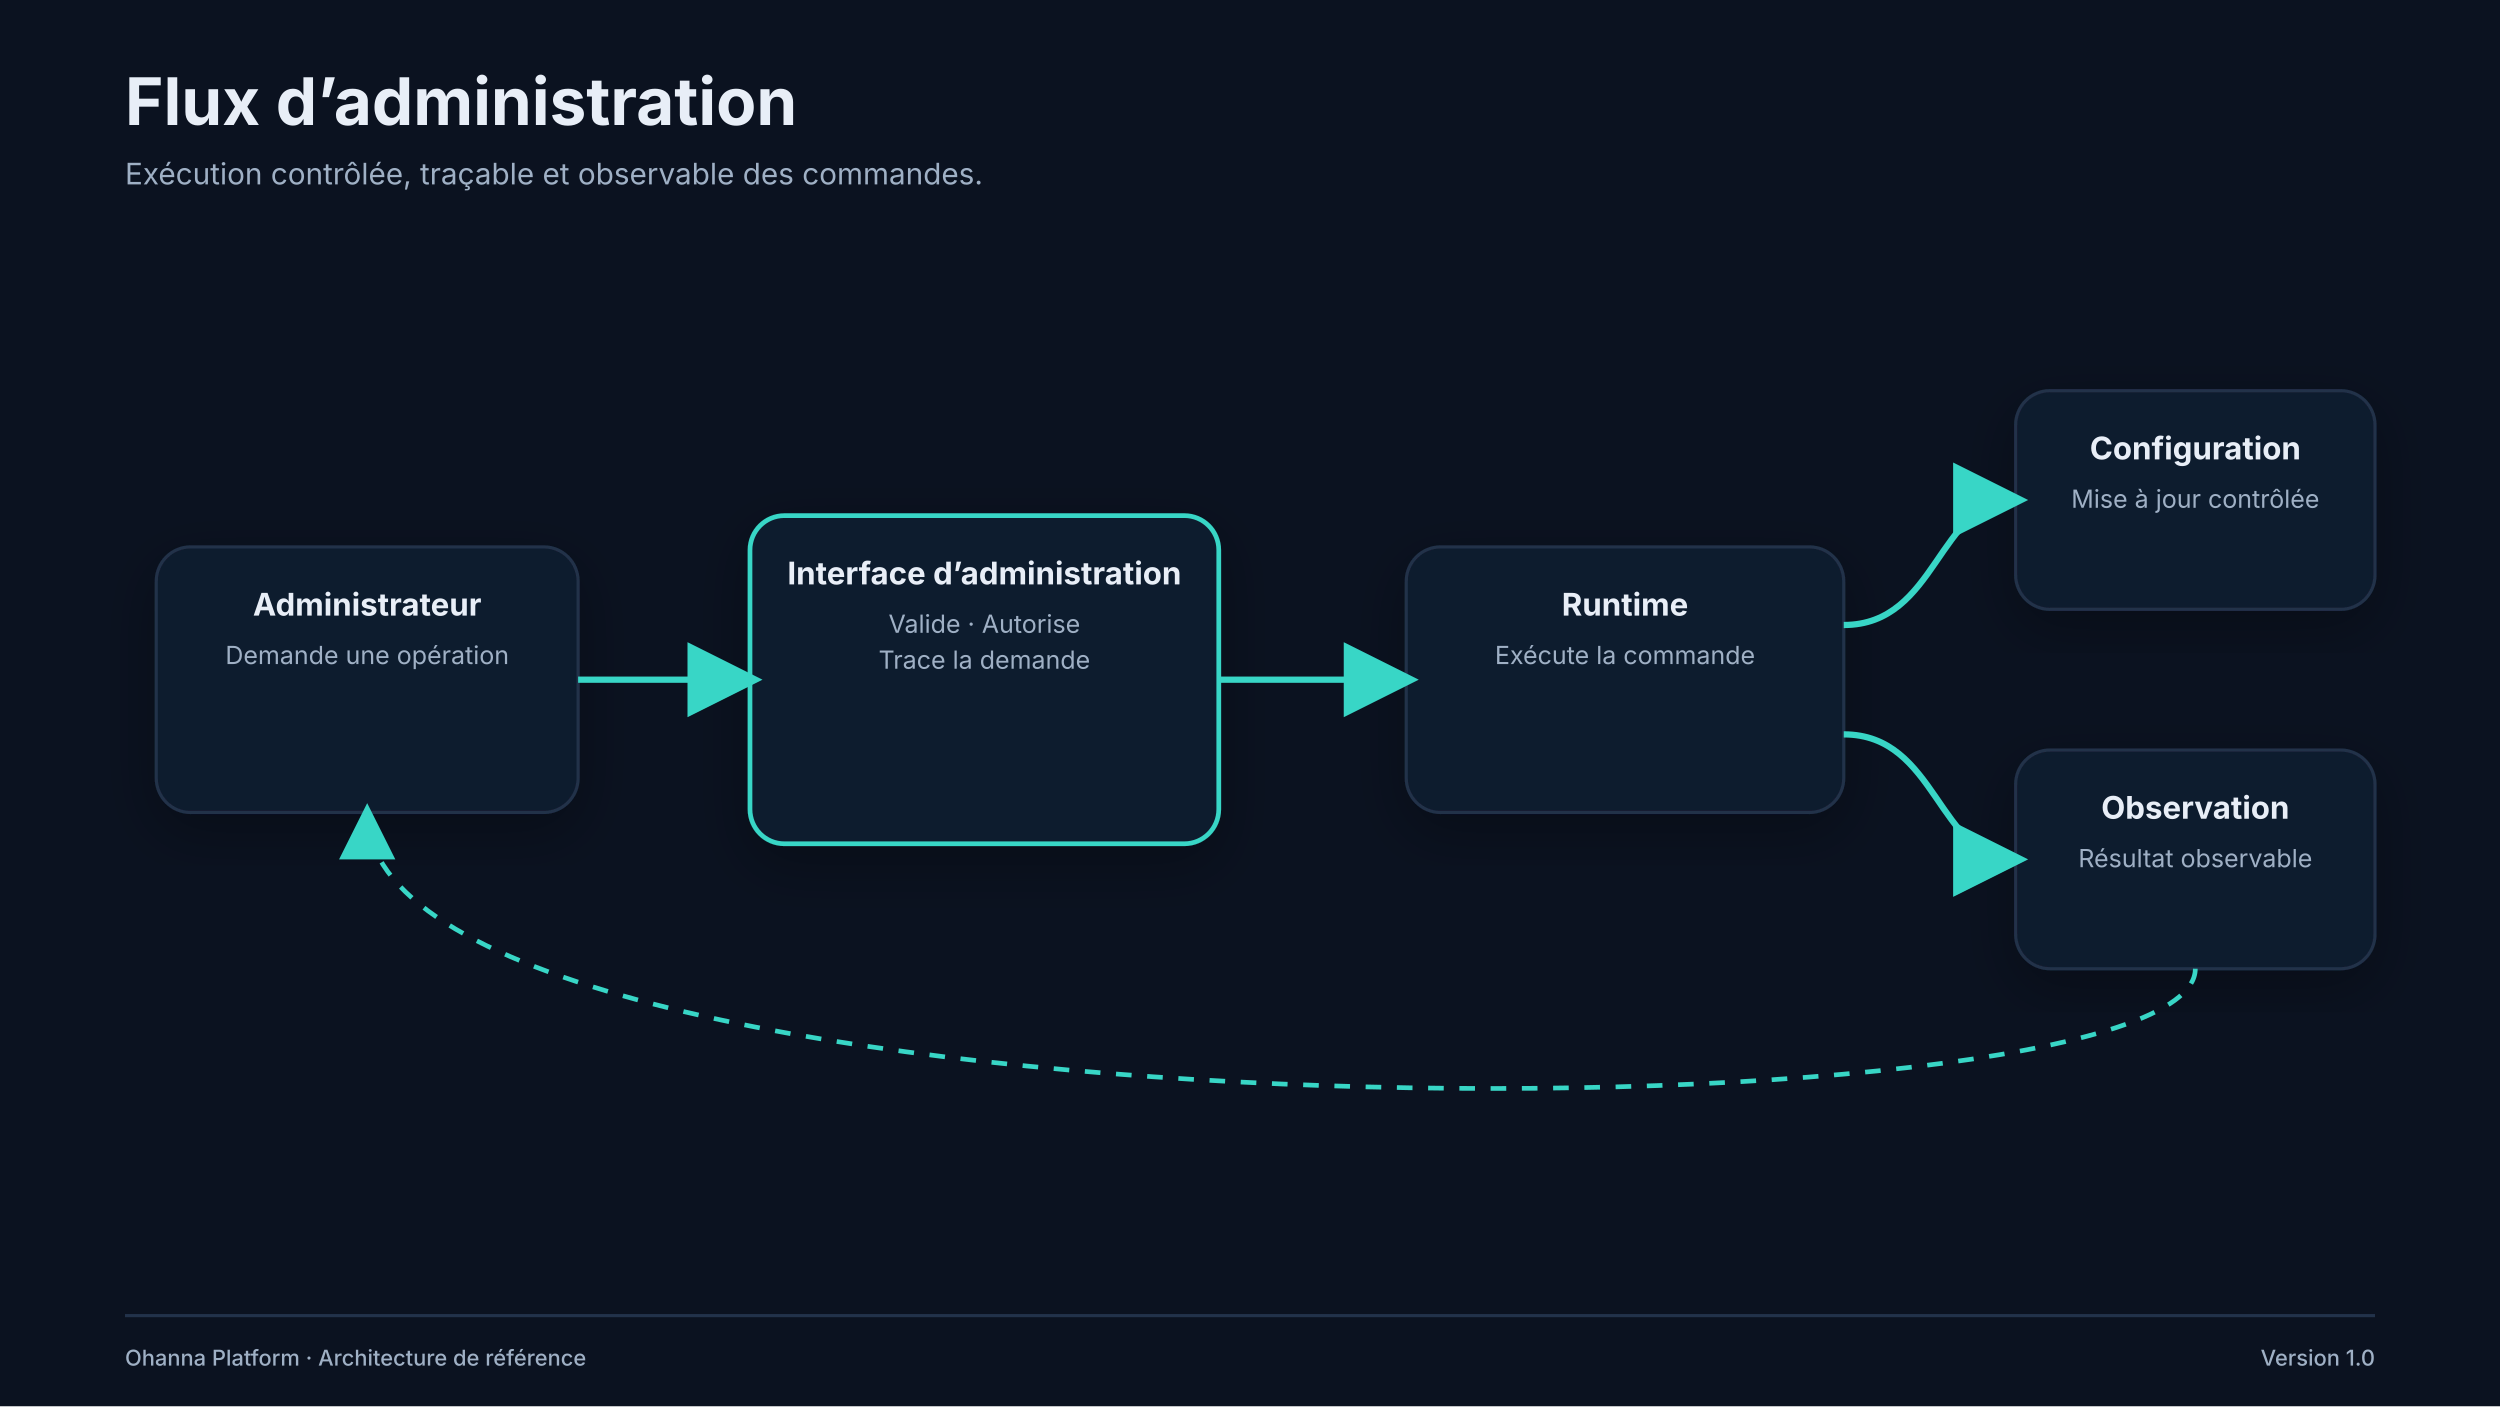
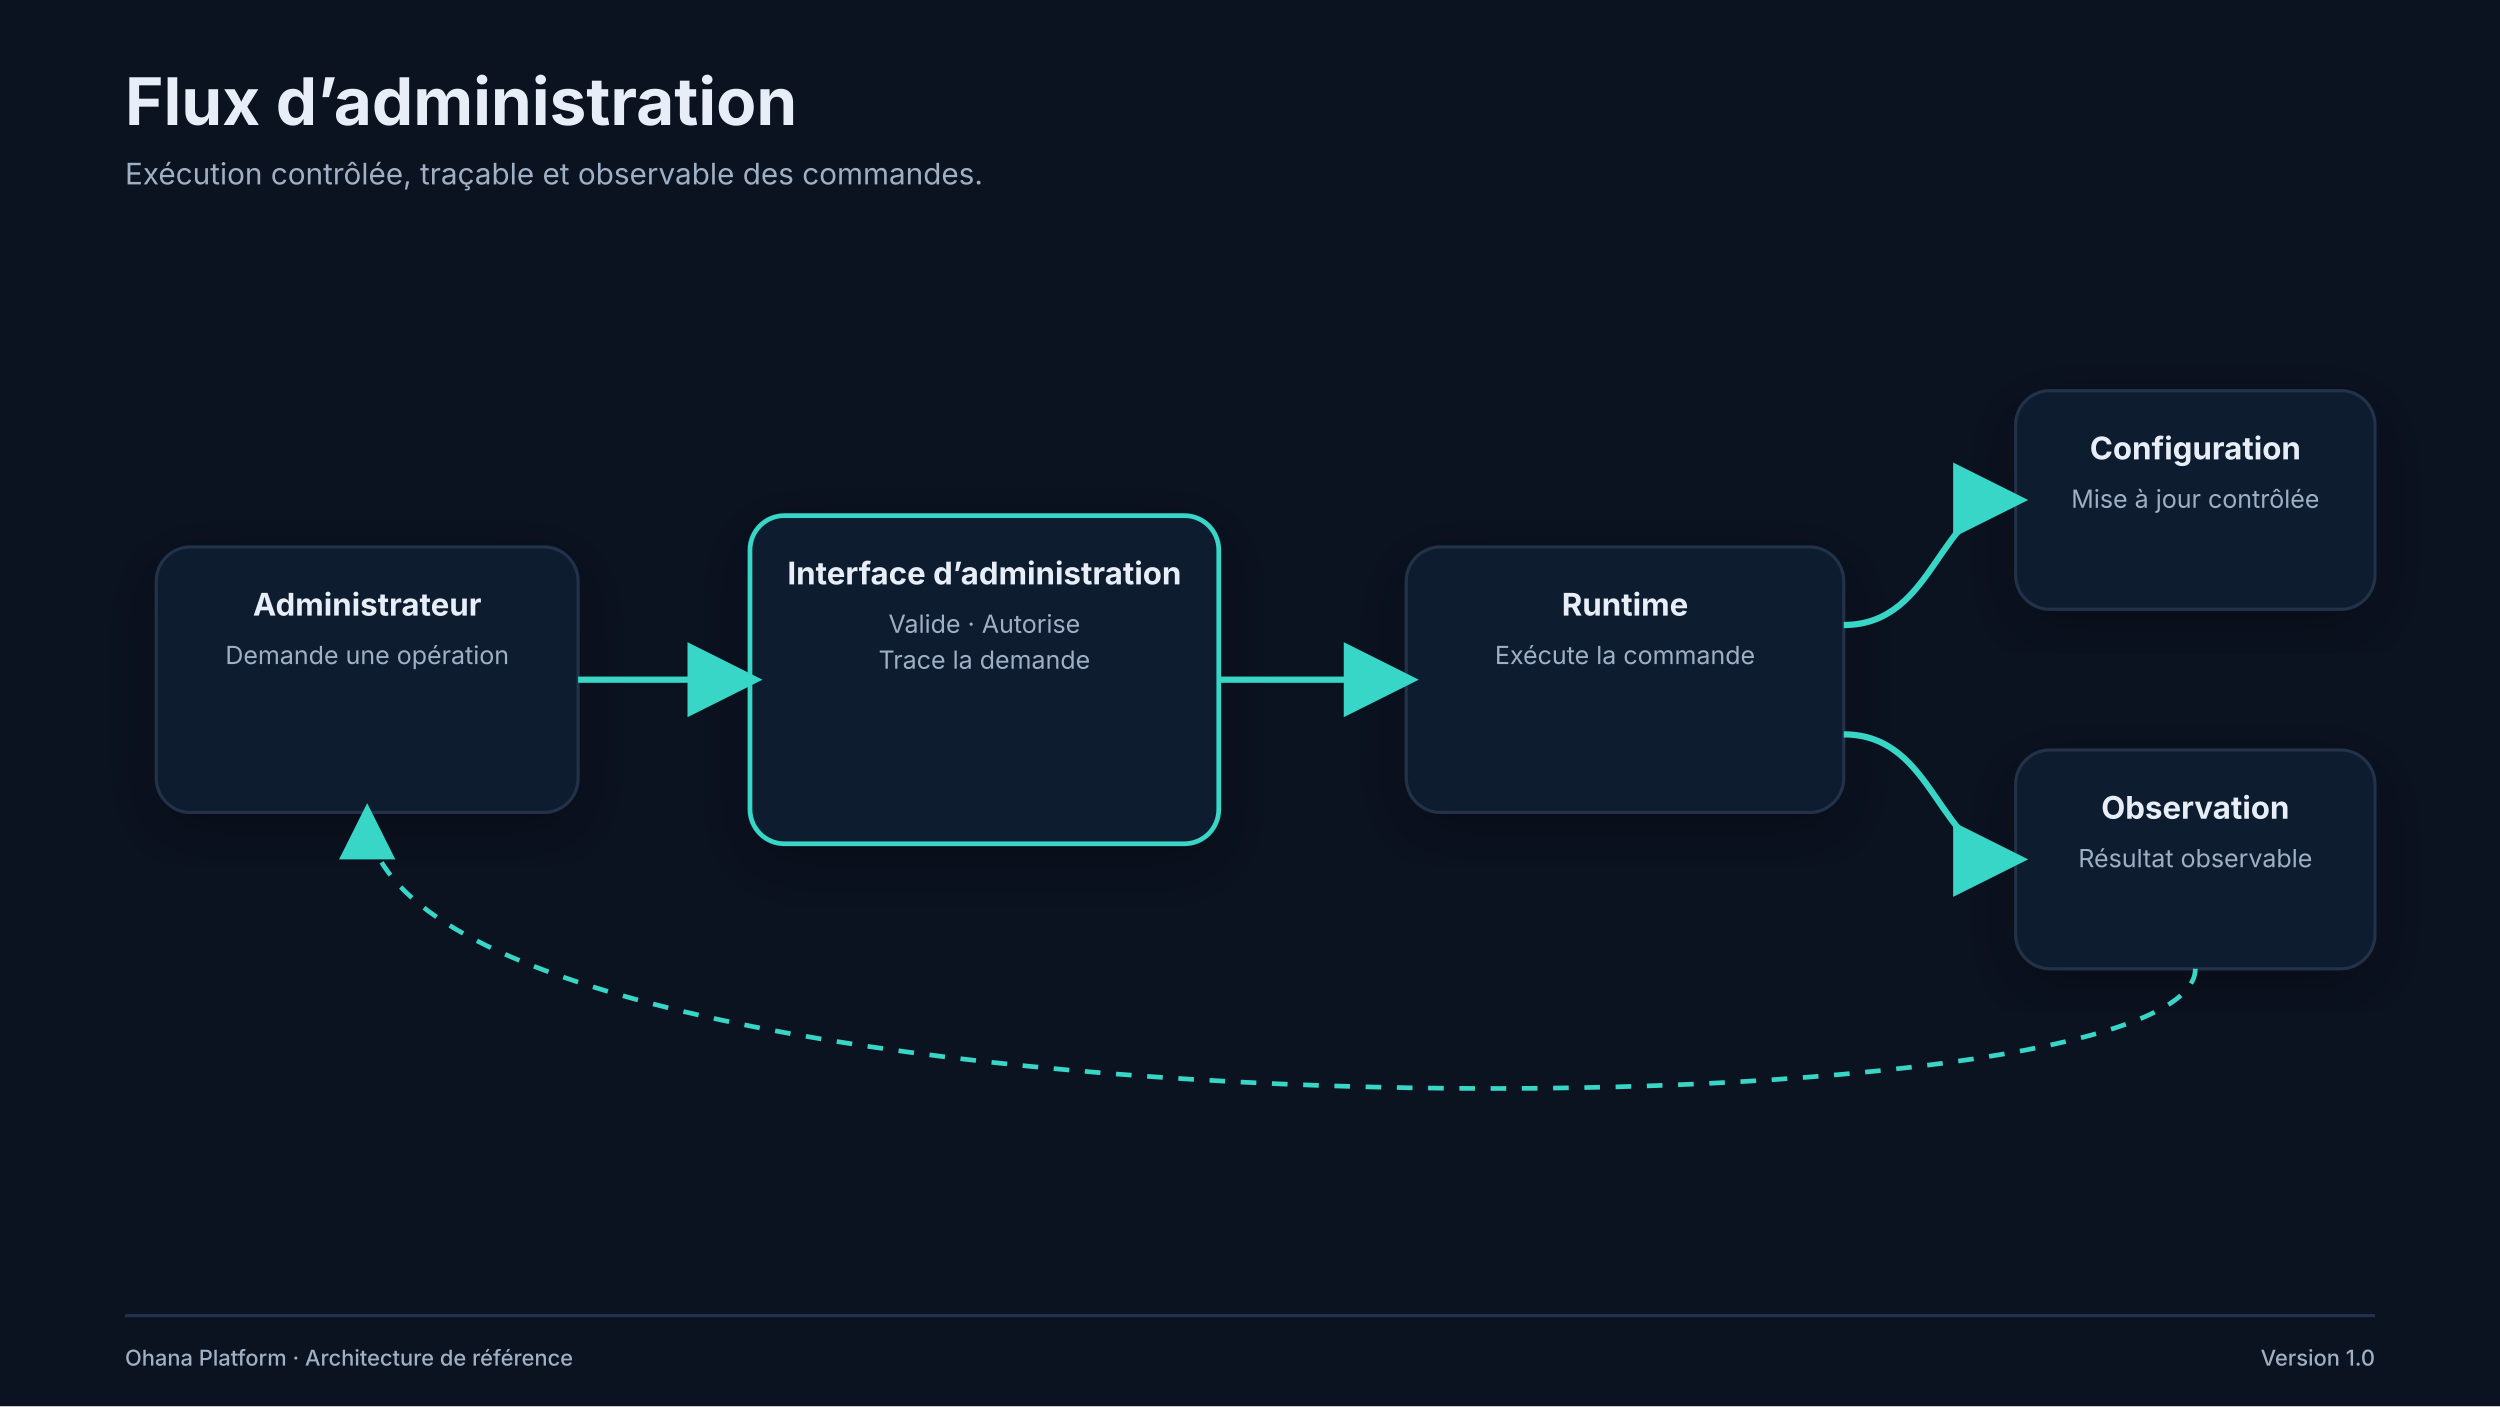
<svg xmlns="http://www.w3.org/2000/svg" width="1600" height="900" viewBox="0 0 1600 900" role="img" aria-labelledby="title desc">
  <defs>
    <filter id="shadow" x="-20%" y="-20%" width="140%" height="140%">
      <feDropShadow dx="0" dy="12" stdDeviation="18" flood-color="#000000" flood-opacity="0.28" />
    </filter>
    <marker id="arrow" markerWidth="12" markerHeight="12" refX="10" refY="6" orient="auto" markerUnits="strokeWidth">
      <path d="M0,0 L12,6 L0,12 Z" fill="#38D6C6" />
    </marker>
    <marker id="arrow-muted" markerWidth="12" markerHeight="12" refX="10" refY="6" orient="auto" markerUnits="strokeWidth">
      <path d="M0,0 L12,6 L0,12 Z" fill="#9FB0C5" />
    </marker>
    <style>
      .title { font: 700 42px Inter, Segoe UI, Arial, sans-serif; fill: #E8EEF7; }
      .subtitle { font: 400 19px Inter, Segoe UI, Arial, sans-serif; fill: #9FB0C5; }
      .section { font: 700 22px Inter, Segoe UI, Arial, sans-serif; fill: #E8EEF7; }
      .label { font: 650 20px Inter, Segoe UI, Arial, sans-serif; fill: #E8EEF7; }
      .small { font: 400 16px Inter, Segoe UI, Arial, sans-serif; fill: #9FB0C5; }
      .tiny { font: 500 14px Inter, Segoe UI, Arial, sans-serif; fill: #9FB0C5; }
      .box { fill: #111B2E; stroke: #22324A; stroke-width: 2; rx: 22; }
      .box2 { fill: #16243A; stroke: #22324A; stroke-width: 2; rx: 18; }
      .accent-box { fill: #111B2E; stroke: #38D6C6; stroke-width: 3; rx: 22; }
      .line { fill: none; stroke: #38D6C6; stroke-width: 4; marker-end: url(#arrow); }
      .line-muted { fill: none; stroke: #9FB0C5; stroke-width: 3; marker-end: url(#arrow-muted); }
      .dash { fill: none; stroke: #38D6C6; stroke-width: 3; stroke-dasharray: 10 10; marker-end: url(#arrow); }
      .node { fill: #38D6C6; }
    </style>
  </defs>
  <rect width="100%" height="100%" fill="#0B1220" />
  <text x="80" y="80" class="title">Flux d’administration</text>
  <text x="80" y="118" class="subtitle">Exécution contrôlée, traçable et observable des commandes.</text>
  <rect x="100" y="350" width="270" height="170" class="box" filter="url(#shadow)" />
  <text x="235.0" y="394" text-anchor="middle" class="label">Administrateur</text>
  <text x="235.0" y="425" text-anchor="middle" class="small">Demande une opération</text>
  <rect x="480" y="330" width="300" height="210" class="accent-box" filter="url(#shadow)" />
  <text x="630.0" y="374" text-anchor="middle" class="label">Interface d’administration</text>
  <text x="630.0" y="405" text-anchor="middle" class="small">Valide · Autorise</text>
  <text x="630.0" y="428" text-anchor="middle" class="small">Trace la demande</text>
  <rect x="900" y="350" width="280" height="170" class="box" filter="url(#shadow)" />
  <text x="1040.0" y="394" text-anchor="middle" class="label">Runtime</text>
  <text x="1040.0" y="425" text-anchor="middle" class="small">Exécute la commande</text>
  <rect x="1290" y="250" width="230" height="140" class="box" filter="url(#shadow)" />
  <text x="1405.0" y="294" text-anchor="middle" class="label">Configuration</text>
  <text x="1405.0" y="325" text-anchor="middle" class="small">Mise à jour contrôlée</text>
  <rect x="1290" y="480" width="230" height="140" class="box" filter="url(#shadow)" />
  <text x="1405.0" y="524" text-anchor="middle" class="label">Observation</text>
  <text x="1405.0" y="555" text-anchor="middle" class="small">Résultat observable</text>
  <path d="M370 435 H480" class="line" />
  <path d="M780 435 H900" class="line" />
  <path d="M1180 400 C1240 400 1240 320 1290 320" class="line" />
  <path d="M1180 470 C1240 470 1240 550 1290 550" class="line" />
  <path d="M1405 620 C1405 735 235 735 235 520" class="dash" />
  <line x1="80" y1="842" x2="1520" y2="842" stroke="#22324A" stroke-width="2" />
-   <text x="80" y="874" class="tiny">Ohanna Platform · Architecture de référence</text>
+   <text x="80" y="874" class="tiny">Ohana Platform · Architecture de référence</text>
  <text x="1520" y="874" text-anchor="end" class="tiny">Version 1.0</text>
</svg>
